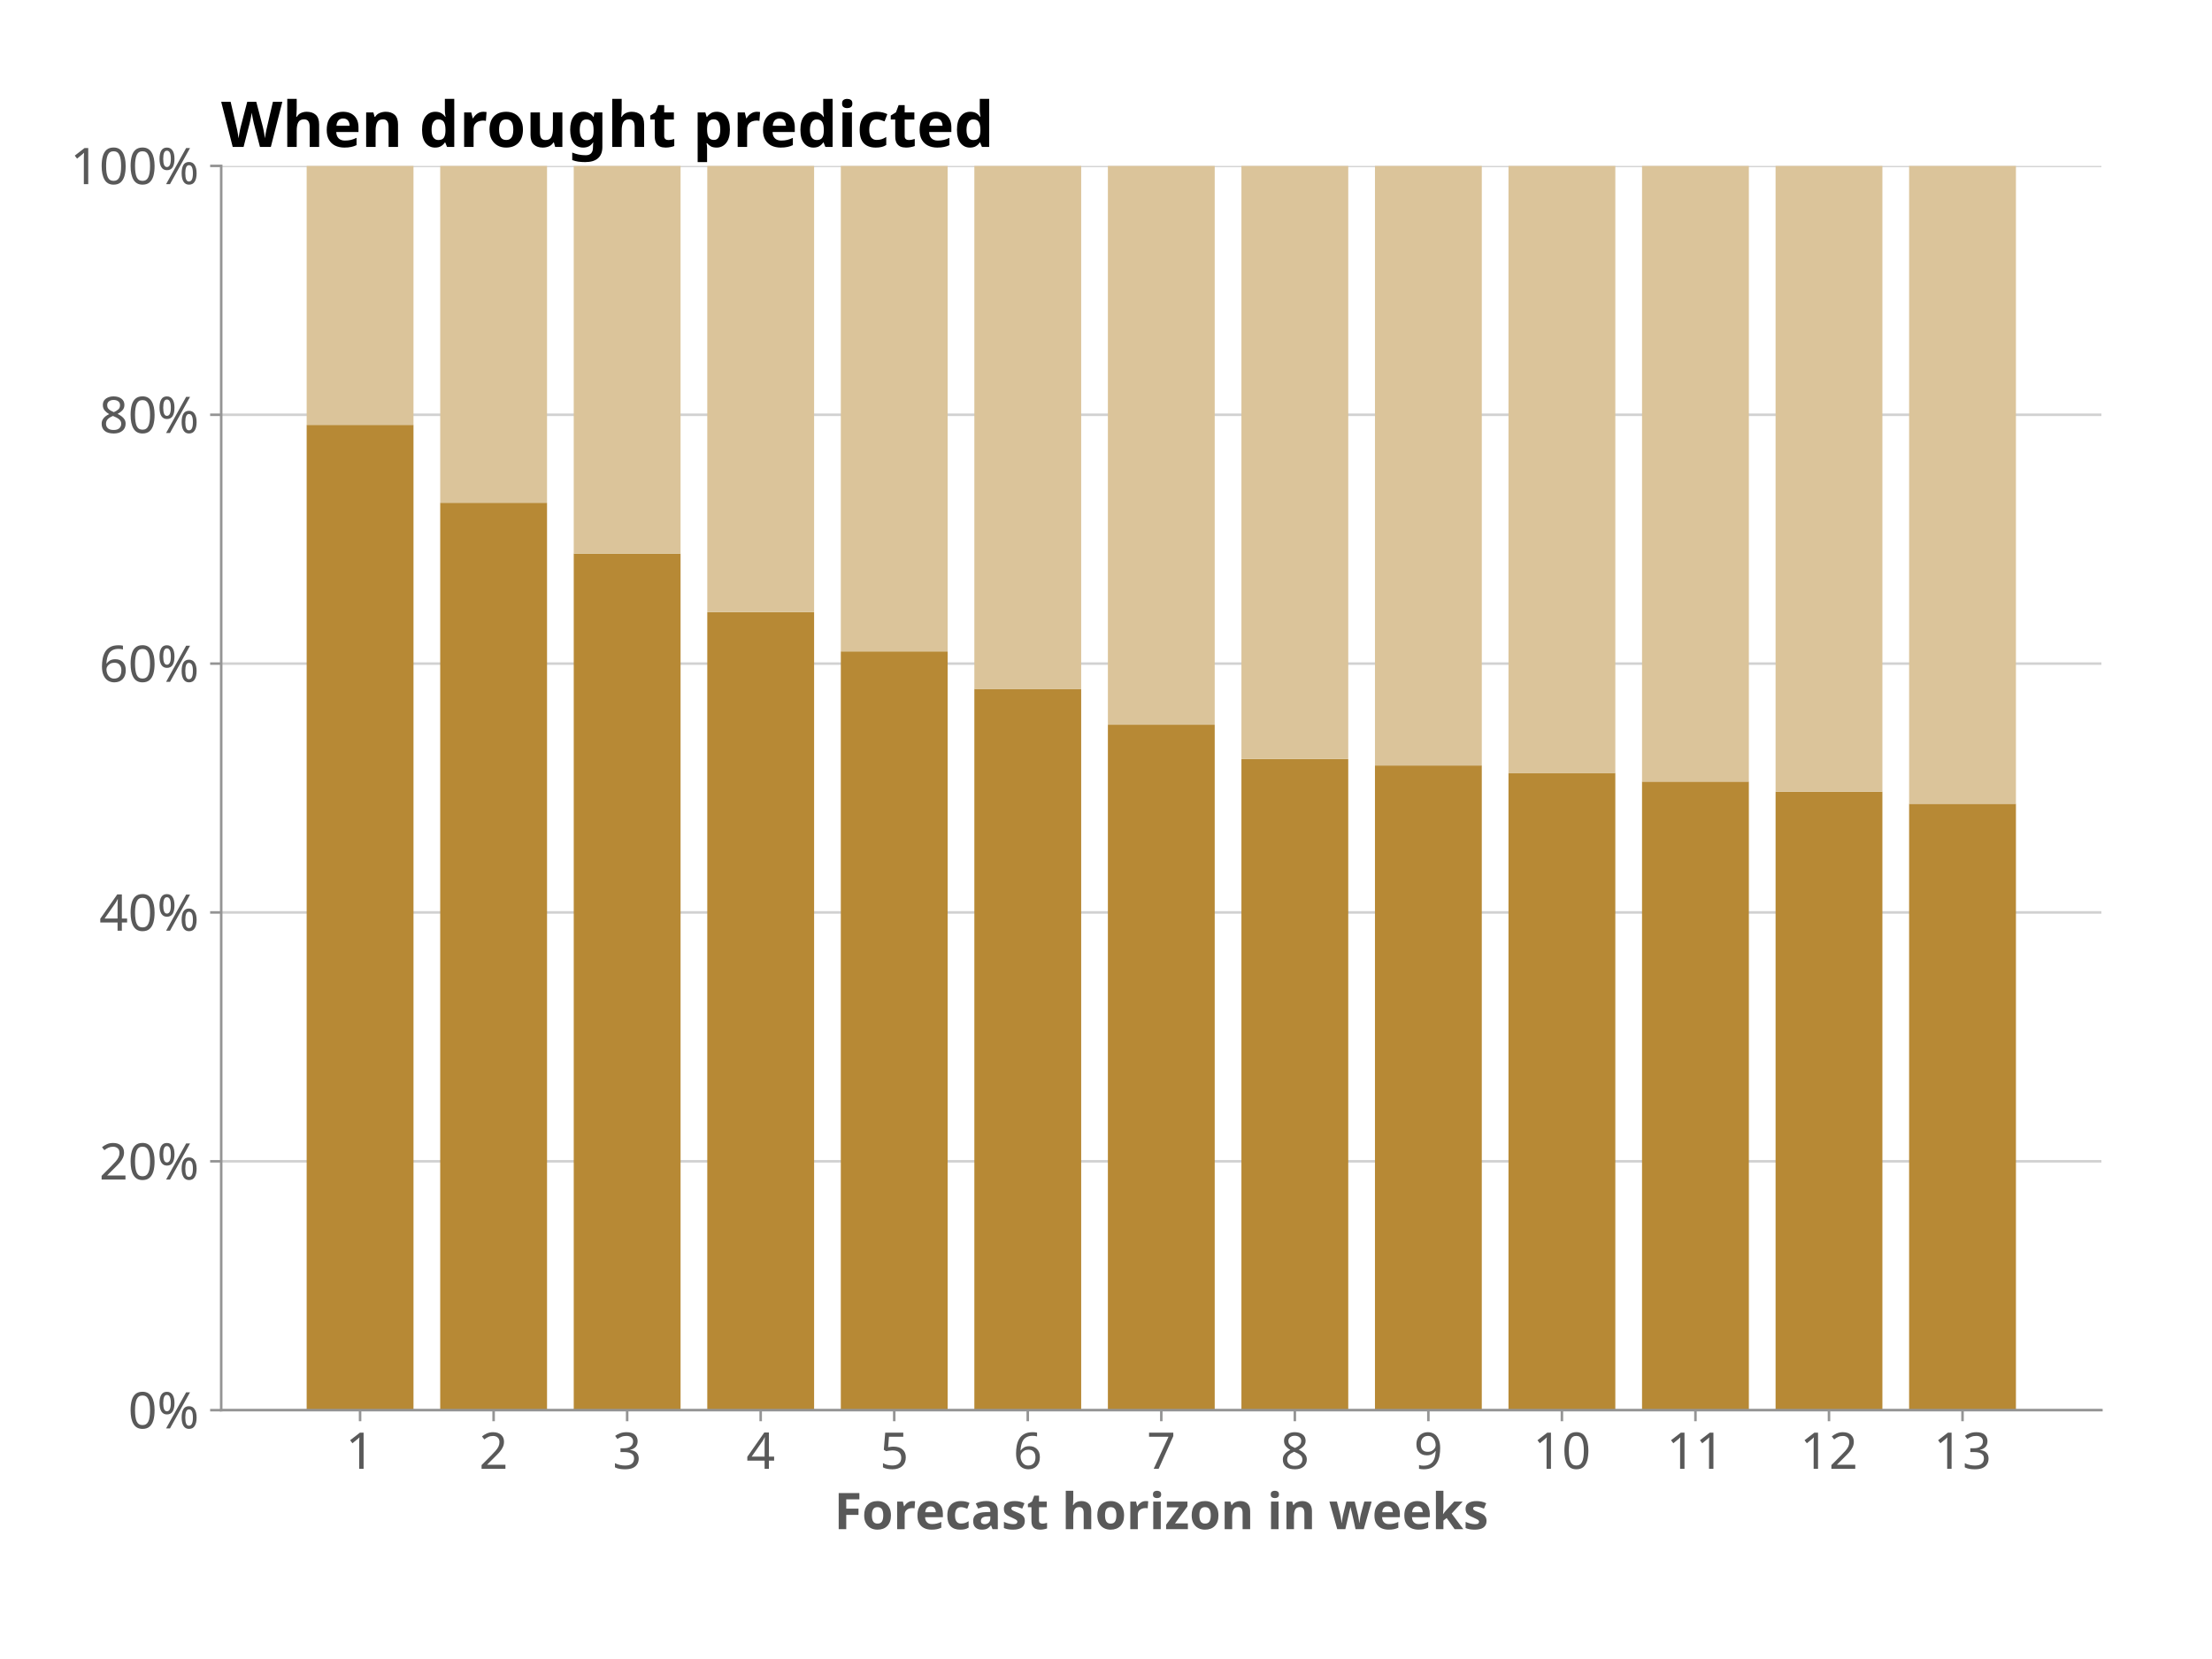
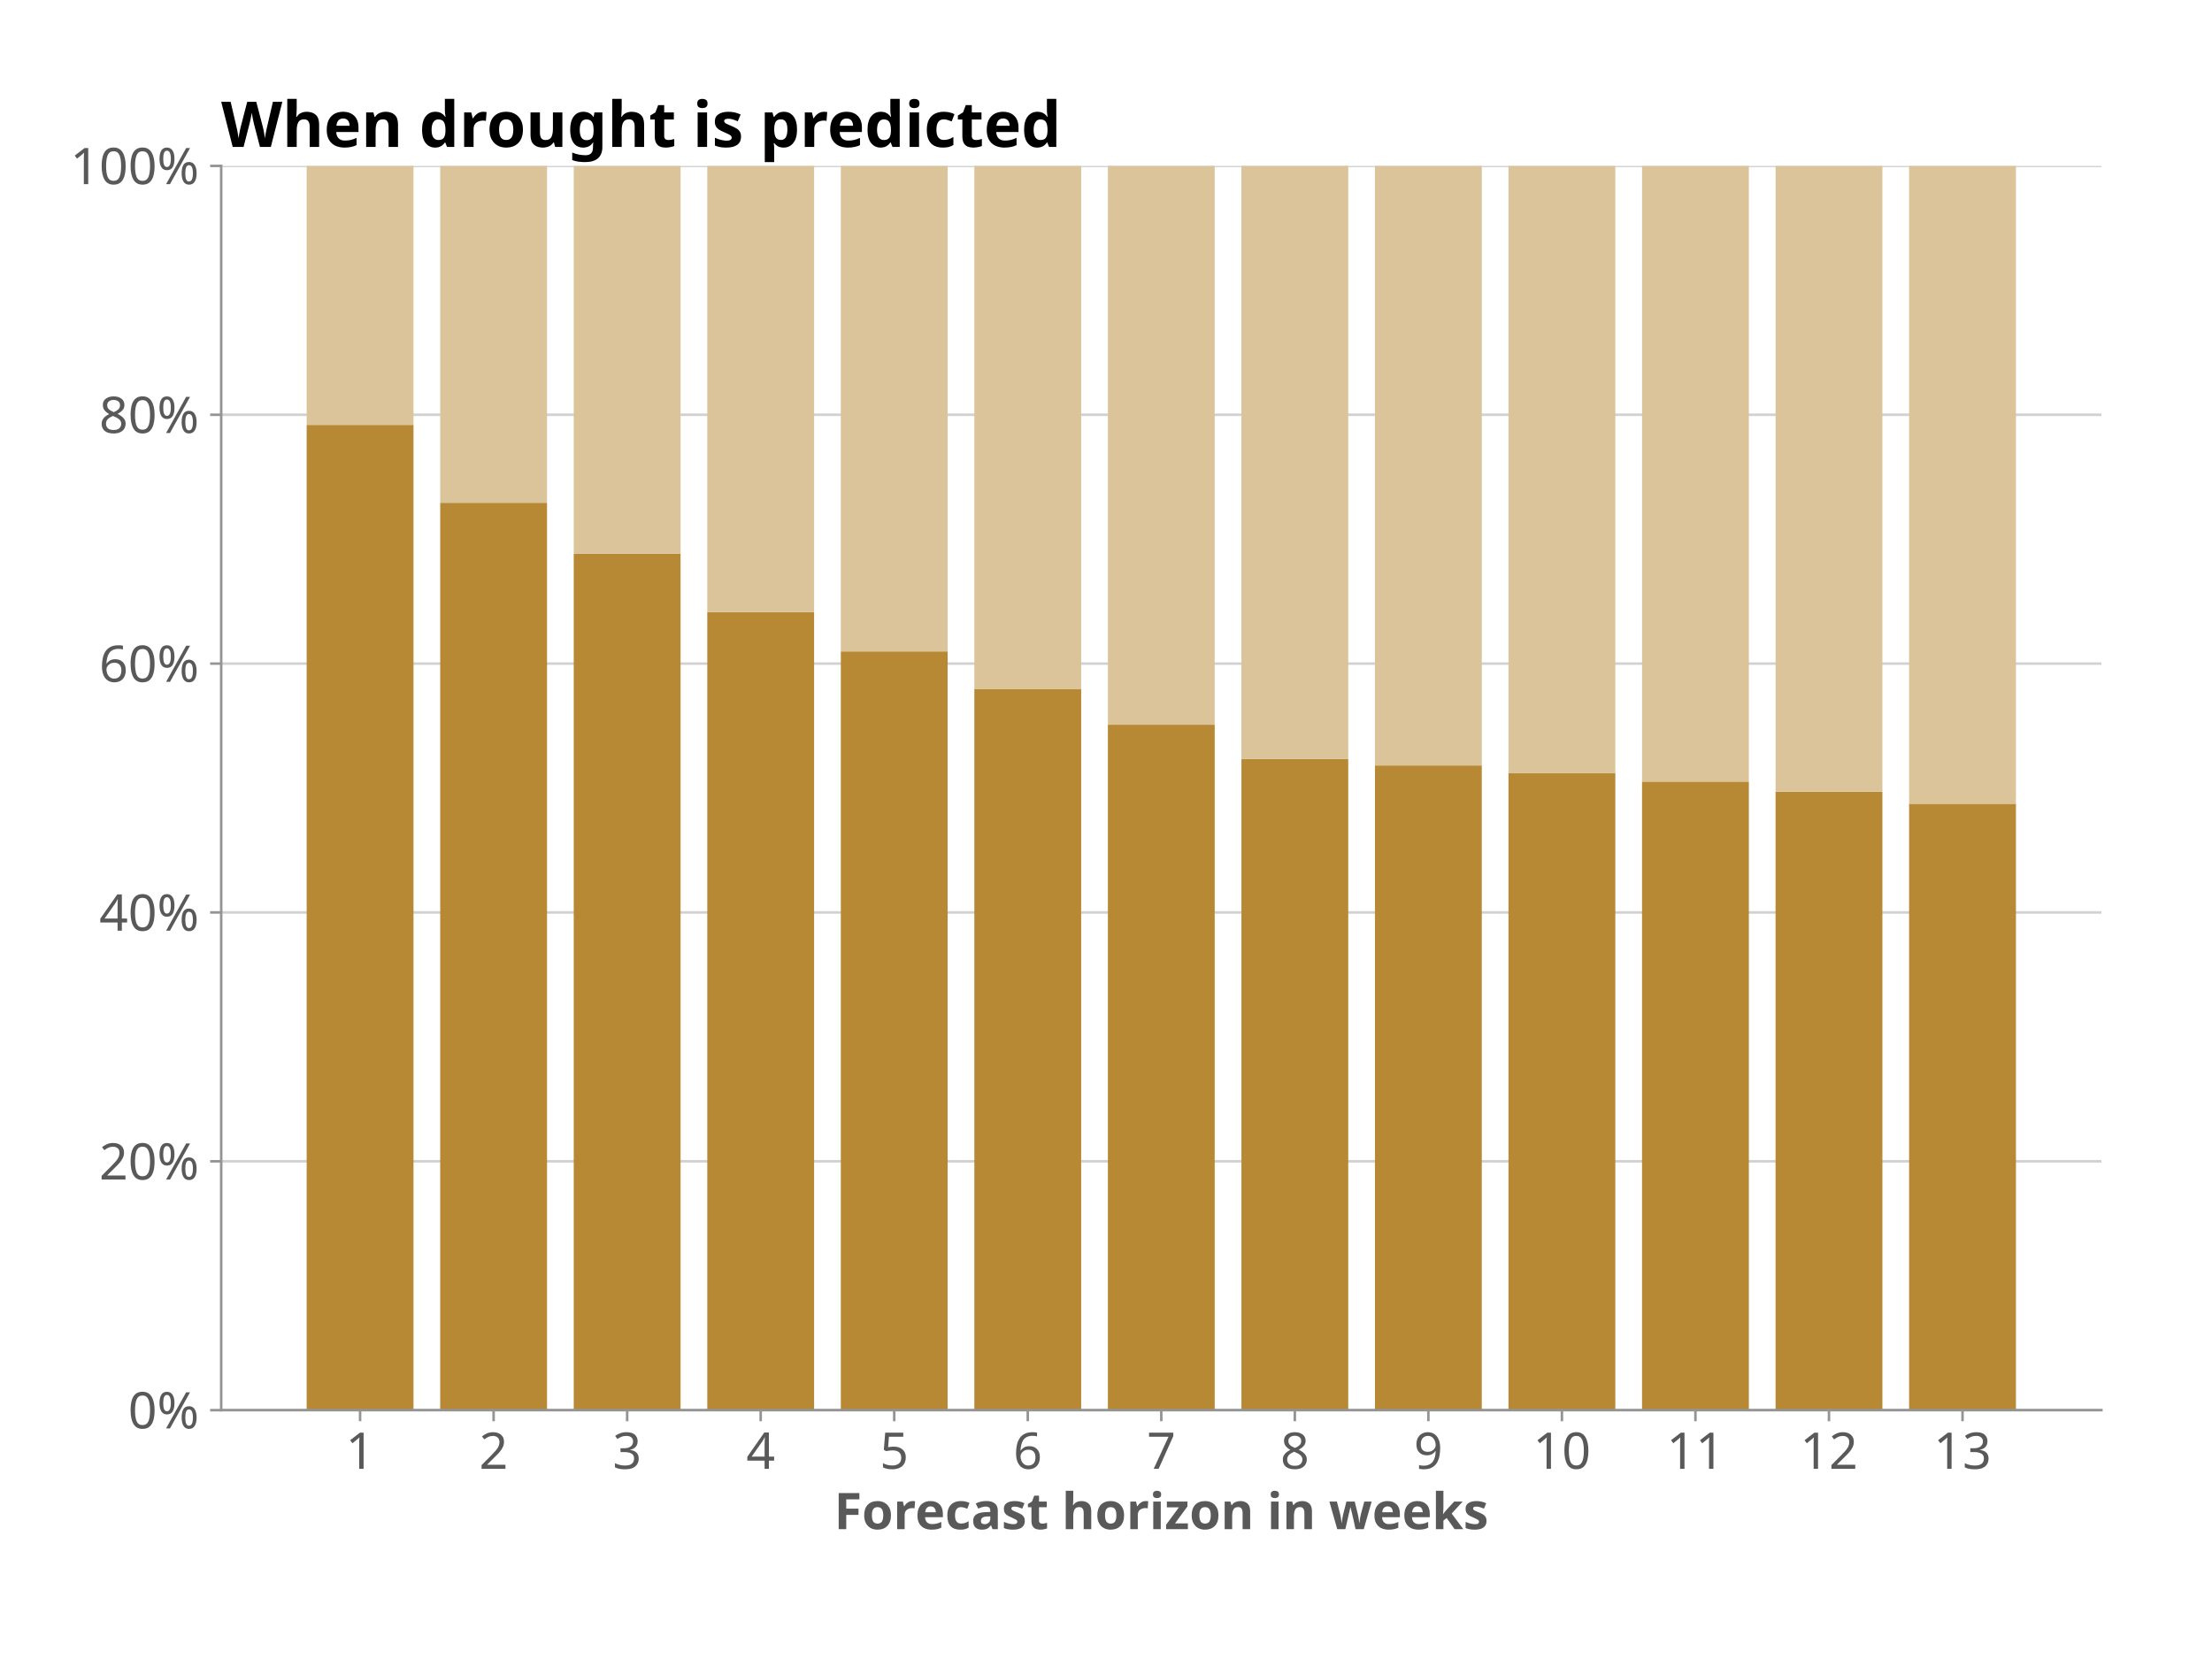
<svg xmlns="http://www.w3.org/2000/svg" xmlns:xlink="http://www.w3.org/1999/xlink" width="699.84px" height="524.88px" viewBox="0 0 699.84 524.88" version="1.1">
  <defs>
    <style type="text/css">*{stroke-linejoin: round; stroke-linecap: butt}</style>
  </defs>
  <g id="figure-forecast_truefalse_summary-yd">
    <g id="patch_1">
      <path d="M 0 524.88  L 699.84 524.88  L 699.84 0  L 0 0  z " style="fill: #ffffff" />
    </g>
    <g id="axis-forecast_truefalse_summary-yd">
      <g id="patch_2">
        <path d="M 69.984 446.148  L 664.848 446.148  L 664.848 52.488  L 69.984 52.488  z " style="fill: #ffffff" />
      </g>
      <g id="matplotlib.axis_1">
        <g id="xtick_1">
          <g id="line2d_1">
            <defs>
-               <path id="mfab130b6aa" d="M 0 0  L 0 3.5  " style="stroke: #949494; stroke-width: 0.8" />
+               <path id="mb193e9f058" d="M 0 0  L 0 3.5  " style="stroke: #949494; stroke-width: 0.8" />
            </defs>
            <g>
-               <use xlink:href="#mfab130b6aa" x="113.923" y="446.148" style="fill: #949494; stroke: #949494; stroke-width: 0.8" />
+               <use xlink:href="#mb193e9f058" x="113.923" y="446.148" style="fill: #949494; stroke: #949494; stroke-width: 0.8" />
            </g>
          </g>
          <g id="text_1">
            <text style="font-weight: 300; font-size: 16px; font-family: 'Source Sans 3', sans-serif; text-anchor: middle; fill: #595959" x="113.923" y="464.7" transform="rotate(-0 113.9228 464.7005)">1</text>
          </g>
        </g>
        <g id="xtick_2">
          <g id="line2d_2">
            <g>
-               <use xlink:href="#mfab130b6aa" x="156.172" y="446.148" style="fill: #949494; stroke: #949494; stroke-width: 0.8" />
+               <use xlink:href="#mb193e9f058" x="156.172" y="446.148" style="fill: #949494; stroke: #949494; stroke-width: 0.8" />
            </g>
          </g>
          <g id="text_2">
            <text style="font-weight: 300; font-size: 16px; font-family: 'Source Sans 3', sans-serif; text-anchor: middle; fill: #595959" x="156.172" y="464.7" transform="rotate(-0 156.1717 464.7005)">2</text>
          </g>
        </g>
        <g id="xtick_3">
          <g id="line2d_3">
            <g>
-               <use xlink:href="#mfab130b6aa" x="198.421" y="446.148" style="fill: #949494; stroke: #949494; stroke-width: 0.8" />
+               <use xlink:href="#mb193e9f058" x="198.421" y="446.148" style="fill: #949494; stroke: #949494; stroke-width: 0.8" />
            </g>
          </g>
          <g id="text_3">
            <text style="font-weight: 300; font-size: 16px; font-family: 'Source Sans 3', sans-serif; text-anchor: middle; fill: #595959" x="198.421" y="464.7" transform="rotate(-0 198.4205 464.7005)">3</text>
          </g>
        </g>
        <g id="xtick_4">
          <g id="line2d_4">
            <g>
-               <use xlink:href="#mfab130b6aa" x="240.669" y="446.148" style="fill: #949494; stroke: #949494; stroke-width: 0.8" />
+               <use xlink:href="#mb193e9f058" x="240.669" y="446.148" style="fill: #949494; stroke: #949494; stroke-width: 0.8" />
            </g>
          </g>
          <g id="text_4">
            <text style="font-weight: 300; font-size: 16px; font-family: 'Source Sans 3', sans-serif; text-anchor: middle; fill: #595959" x="240.669" y="464.7" transform="rotate(-0 240.6694 464.7005)">4</text>
          </g>
        </g>
        <g id="xtick_5">
          <g id="line2d_5">
            <g>
-               <use xlink:href="#mfab130b6aa" x="282.918" y="446.148" style="fill: #949494; stroke: #949494; stroke-width: 0.8" />
+               <use xlink:href="#mb193e9f058" x="282.918" y="446.148" style="fill: #949494; stroke: #949494; stroke-width: 0.8" />
            </g>
          </g>
          <g id="text_5">
            <text style="font-weight: 300; font-size: 16px; font-family: 'Source Sans 3', sans-serif; text-anchor: middle; fill: #595959" x="282.918" y="464.7" transform="rotate(-0 282.9183 464.7005)">5</text>
          </g>
        </g>
        <g id="xtick_6">
          <g id="line2d_6">
            <g>
-               <use xlink:href="#mfab130b6aa" x="325.167" y="446.148" style="fill: #949494; stroke: #949494; stroke-width: 0.8" />
+               <use xlink:href="#mb193e9f058" x="325.167" y="446.148" style="fill: #949494; stroke: #949494; stroke-width: 0.8" />
            </g>
          </g>
          <g id="text_6">
            <text style="font-weight: 300; font-size: 16px; font-family: 'Source Sans 3', sans-serif; text-anchor: middle; fill: #595959" x="325.167" y="464.7" transform="rotate(-0 325.1671 464.7005)">6</text>
          </g>
        </g>
        <g id="xtick_7">
          <g id="line2d_7">
            <g>
-               <use xlink:href="#mfab130b6aa" x="367.416" y="446.148" style="fill: #949494; stroke: #949494; stroke-width: 0.8" />
+               <use xlink:href="#mb193e9f058" x="367.416" y="446.148" style="fill: #949494; stroke: #949494; stroke-width: 0.8" />
            </g>
          </g>
          <g id="text_7">
            <text style="font-weight: 300; font-size: 16px; font-family: 'Source Sans 3', sans-serif; text-anchor: middle; fill: #595959" x="367.416" y="464.7" transform="rotate(-0 367.416 464.7005)">7</text>
          </g>
        </g>
        <g id="xtick_8">
          <g id="line2d_8">
            <g>
-               <use xlink:href="#mfab130b6aa" x="409.665" y="446.148" style="fill: #949494; stroke: #949494; stroke-width: 0.8" />
+               <use xlink:href="#mb193e9f058" x="409.665" y="446.148" style="fill: #949494; stroke: #949494; stroke-width: 0.8" />
            </g>
          </g>
          <g id="text_8">
            <text style="font-weight: 300; font-size: 16px; font-family: 'Source Sans 3', sans-serif; text-anchor: middle; fill: #595959" x="409.665" y="464.7" transform="rotate(-0 409.6649 464.7005)">8</text>
          </g>
        </g>
        <g id="xtick_9">
          <g id="line2d_9">
            <g>
-               <use xlink:href="#mfab130b6aa" x="451.914" y="446.148" style="fill: #949494; stroke: #949494; stroke-width: 0.8" />
+               <use xlink:href="#mb193e9f058" x="451.914" y="446.148" style="fill: #949494; stroke: #949494; stroke-width: 0.8" />
            </g>
          </g>
          <g id="text_9">
            <text style="font-weight: 300; font-size: 16px; font-family: 'Source Sans 3', sans-serif; text-anchor: middle; fill: #595959" x="451.914" y="464.7" transform="rotate(-0 451.9137 464.7005)">9</text>
          </g>
        </g>
        <g id="xtick_10">
          <g id="line2d_10">
            <g>
-               <use xlink:href="#mfab130b6aa" x="494.163" y="446.148" style="fill: #949494; stroke: #949494; stroke-width: 0.8" />
+               <use xlink:href="#mb193e9f058" x="494.163" y="446.148" style="fill: #949494; stroke: #949494; stroke-width: 0.8" />
            </g>
          </g>
          <g id="text_10">
            <text style="font-weight: 300; font-size: 16px; font-family: 'Source Sans 3', sans-serif; text-anchor: middle; fill: #595959" x="494.163" y="464.7" transform="rotate(-0 494.1626 464.7005)">10</text>
          </g>
        </g>
        <g id="xtick_11">
          <g id="line2d_11">
            <g>
-               <use xlink:href="#mfab130b6aa" x="536.411" y="446.148" style="fill: #949494; stroke: #949494; stroke-width: 0.8" />
+               <use xlink:href="#mb193e9f058" x="536.411" y="446.148" style="fill: #949494; stroke: #949494; stroke-width: 0.8" />
            </g>
          </g>
          <g id="text_11">
            <text style="font-weight: 300; font-size: 16px; font-family: 'Source Sans 3', sans-serif; text-anchor: middle; fill: #595959" x="536.411" y="464.7" transform="rotate(-0 536.4115 464.7005)">11</text>
          </g>
        </g>
        <g id="xtick_12">
          <g id="line2d_12">
            <g>
-               <use xlink:href="#mfab130b6aa" x="578.66" y="446.148" style="fill: #949494; stroke: #949494; stroke-width: 0.8" />
+               <use xlink:href="#mb193e9f058" x="578.66" y="446.148" style="fill: #949494; stroke: #949494; stroke-width: 0.8" />
            </g>
          </g>
          <g id="text_12">
            <text style="font-weight: 300; font-size: 16px; font-family: 'Source Sans 3', sans-serif; text-anchor: middle; fill: #595959" x="578.66" y="464.7" transform="rotate(-0 578.6603 464.7005)">12</text>
          </g>
        </g>
        <g id="xtick_13">
          <g id="line2d_13">
            <g>
-               <use xlink:href="#mfab130b6aa" x="620.909" y="446.148" style="fill: #949494; stroke: #949494; stroke-width: 0.8" />
+               <use xlink:href="#mb193e9f058" x="620.909" y="446.148" style="fill: #949494; stroke: #949494; stroke-width: 0.8" />
            </g>
          </g>
          <g id="text_13">
            <text style="font-weight: 300; font-size: 16px; font-family: 'Source Sans 3', sans-serif; text-anchor: middle; fill: #595959" x="620.909" y="464.7" transform="rotate(-0 620.9092 464.7005)">13</text>
          </g>
        </g>
        <g id="text_14">
          <text style="font-weight: 600; font-size: 16px; font-family: 'Source Sans 3', sans-serif; text-anchor: middle; fill: #595959" x="367.416" y="483.805" transform="rotate(-0 367.416 483.8055)">Forecast horizon in weeks</text>
        </g>
      </g>
      <g id="matplotlib.axis_2">
        <g id="ytick_1">
          <g id="line2d_14">
-             <path d="M 69.984 446.148  L 664.848 446.148  " clip-path="url(#p402d385a1c)" style="fill: none; stroke: #d1d1d1; stroke-width: 0.8; stroke-linecap: square" />
+             <path d="M 69.984 446.148  L 664.848 446.148  " clip-path="url(#p2d18e9739e)" style="fill: none; stroke: #d1d1d1; stroke-width: 0.8; stroke-linecap: square" />
          </g>
          <g id="line2d_15">
            <defs>
-               <path id="m1b811b9c4e" d="M 0 0  L -3.5 0  " style="stroke: #949494; stroke-width: 0.8" />
+               <path id="mb2361ab38f" d="M 0 0  L -3.5 0  " style="stroke: #949494; stroke-width: 0.8" />
            </defs>
            <g>
-               <use xlink:href="#m1b811b9c4e" x="69.984" y="446.148" style="fill: #949494; stroke: #949494; stroke-width: 0.8" />
+               <use xlink:href="#mb2361ab38f" x="69.984" y="446.148" style="fill: #949494; stroke: #949494; stroke-width: 0.8" />
            </g>
          </g>
          <g id="text_15">
            <text style="font-weight: 300; font-size: 16px; font-family: 'Source Sans 3', sans-serif; text-anchor: end; fill: #595959" x="62.984" y="451.924" transform="rotate(-0 62.984 451.9242)">0%</text>
          </g>
        </g>
        <g id="ytick_2">
          <g id="line2d_16">
-             <path d="M 69.984 367.416  L 664.848 367.416  " clip-path="url(#p402d385a1c)" style="fill: none; stroke: #d1d1d1; stroke-width: 0.8; stroke-linecap: square" />
+             <path d="M 69.984 367.416  L 664.848 367.416  " clip-path="url(#p2d18e9739e)" style="fill: none; stroke: #d1d1d1; stroke-width: 0.8; stroke-linecap: square" />
          </g>
          <g id="line2d_17">
            <g>
-               <use xlink:href="#m1b811b9c4e" x="69.984" y="367.416" style="fill: #949494; stroke: #949494; stroke-width: 0.8" />
+               <use xlink:href="#mb2361ab38f" x="69.984" y="367.416" style="fill: #949494; stroke: #949494; stroke-width: 0.8" />
            </g>
          </g>
          <g id="text_16">
            <text style="font-weight: 300; font-size: 16px; font-family: 'Source Sans 3', sans-serif; text-anchor: end; fill: #595959" x="62.984" y="373.192" transform="rotate(-0 62.984 373.1923)">20%</text>
          </g>
        </g>
        <g id="ytick_3">
          <g id="line2d_18">
-             <path d="M 69.984 288.684  L 664.848 288.684  " clip-path="url(#p402d385a1c)" style="fill: none; stroke: #d1d1d1; stroke-width: 0.8; stroke-linecap: square" />
+             <path d="M 69.984 288.684  L 664.848 288.684  " clip-path="url(#p2d18e9739e)" style="fill: none; stroke: #d1d1d1; stroke-width: 0.8; stroke-linecap: square" />
          </g>
          <g id="line2d_19">
            <g>
-               <use xlink:href="#m1b811b9c4e" x="69.984" y="288.684" style="fill: #949494; stroke: #949494; stroke-width: 0.8" />
+               <use xlink:href="#mb2361ab38f" x="69.984" y="288.684" style="fill: #949494; stroke: #949494; stroke-width: 0.8" />
            </g>
          </g>
          <g id="text_17">
            <text style="font-weight: 300; font-size: 16px; font-family: 'Source Sans 3', sans-serif; text-anchor: end; fill: #595959" x="62.984" y="294.46" transform="rotate(-0 62.984 294.4602)">40%</text>
          </g>
        </g>
        <g id="ytick_4">
          <g id="line2d_20">
-             <path d="M 69.984 209.952  L 664.848 209.952  " clip-path="url(#p402d385a1c)" style="fill: none; stroke: #d1d1d1; stroke-width: 0.8; stroke-linecap: square" />
+             <path d="M 69.984 209.952  L 664.848 209.952  " clip-path="url(#p2d18e9739e)" style="fill: none; stroke: #d1d1d1; stroke-width: 0.8; stroke-linecap: square" />
          </g>
          <g id="line2d_21">
            <g>
-               <use xlink:href="#m1b811b9c4e" x="69.984" y="209.952" style="fill: #949494; stroke: #949494; stroke-width: 0.8" />
+               <use xlink:href="#mb2361ab38f" x="69.984" y="209.952" style="fill: #949494; stroke: #949494; stroke-width: 0.8" />
            </g>
          </g>
          <g id="text_18">
            <text style="font-weight: 300; font-size: 16px; font-family: 'Source Sans 3', sans-serif; text-anchor: end; fill: #595959" x="62.984" y="215.728" transform="rotate(-0 62.984 215.7283)">60%</text>
          </g>
        </g>
        <g id="ytick_5">
          <g id="line2d_22">
-             <path d="M 69.984 131.22  L 664.848 131.22  " clip-path="url(#p402d385a1c)" style="fill: none; stroke: #d1d1d1; stroke-width: 0.8; stroke-linecap: square" />
+             <path d="M 69.984 131.22  L 664.848 131.22  " clip-path="url(#p2d18e9739e)" style="fill: none; stroke: #d1d1d1; stroke-width: 0.8; stroke-linecap: square" />
          </g>
          <g id="line2d_23">
            <g>
-               <use xlink:href="#m1b811b9c4e" x="69.984" y="131.22" style="fill: #949494; stroke: #949494; stroke-width: 0.8" />
+               <use xlink:href="#mb2361ab38f" x="69.984" y="131.22" style="fill: #949494; stroke: #949494; stroke-width: 0.8" />
            </g>
          </g>
          <g id="text_19">
            <text style="font-weight: 300; font-size: 16px; font-family: 'Source Sans 3', sans-serif; text-anchor: end; fill: #595959" x="62.984" y="136.996" transform="rotate(-0 62.984 136.9963)">80%</text>
          </g>
        </g>
        <g id="ytick_6">
          <g id="line2d_24">
-             <path d="M 69.984 52.488  L 664.848 52.488  " clip-path="url(#p402d385a1c)" style="fill: none; stroke: #d1d1d1; stroke-width: 0.8; stroke-linecap: square" />
+             <path d="M 69.984 52.488  L 664.848 52.488  " clip-path="url(#p2d18e9739e)" style="fill: none; stroke: #d1d1d1; stroke-width: 0.8; stroke-linecap: square" />
          </g>
          <g id="line2d_25">
            <g>
-               <use xlink:href="#m1b811b9c4e" x="69.984" y="52.488" style="fill: #949494; stroke: #949494; stroke-width: 0.8" />
+               <use xlink:href="#mb2361ab38f" x="69.984" y="52.488" style="fill: #949494; stroke: #949494; stroke-width: 0.8" />
            </g>
          </g>
          <g id="text_20">
            <text style="font-weight: 300; font-size: 16px; font-family: 'Source Sans 3', sans-serif; text-anchor: end; fill: #595959" x="62.984" y="58.264" transform="rotate(-0 62.984 58.26425)">100%</text>
          </g>
        </g>
      </g>
      <g id="FillBetweenPolyCollection_1">
-         <path d="M 97.023 446.148  L 97.023 134.429  L 130.822 134.429  L 130.822 446.148  L 130.822 446.148  L 97.023 446.148  z " clip-path="url(#p402d385a1c)" style="fill: #b78935" />
+         <path d="M 97.023 446.148  L 97.023 134.429  L 130.822 134.429  L 130.822 446.148  L 130.822 446.148  L 97.023 446.148  z " clip-path="url(#p2d18e9739e)" style="fill: #b78935" />
      </g>
      <g id="FillBetweenPolyCollection_2">
-         <path d="M 97.023 134.429  L 97.023 52.488  L 130.822 52.488  L 130.822 134.429  L 130.822 134.429  L 97.023 134.429  z " clip-path="url(#p402d385a1c)" style="fill: #dbc49a" />
+         <path d="M 97.023 134.429  L 97.023 52.488  L 130.822 52.488  L 130.822 134.429  L 130.822 134.429  L 97.023 134.429  z " clip-path="url(#p2d18e9739e)" style="fill: #dbc49a" />
      </g>
      <g id="FillBetweenPolyCollection_3">
-         <path d="M 139.272 446.148  L 139.272 159.058  L 173.071 159.058  L 173.071 446.148  L 173.071 446.148  L 139.272 446.148  z " clip-path="url(#p402d385a1c)" style="fill: #b78935" />
+         <path d="M 139.272 446.148  L 139.272 159.058  L 173.071 159.058  L 173.071 446.148  L 173.071 446.148  L 139.272 446.148  z " clip-path="url(#p2d18e9739e)" style="fill: #b78935" />
      </g>
      <g id="FillBetweenPolyCollection_4">
-         <path d="M 139.272 159.058  L 139.272 52.488  L 173.071 52.488  L 173.071 159.058  L 173.071 159.058  L 139.272 159.058  z " clip-path="url(#p402d385a1c)" style="fill: #dbc49a" />
+         <path d="M 139.272 159.058  L 139.272 52.488  L 173.071 52.488  L 173.071 159.058  L 173.071 159.058  L 139.272 159.058  z " clip-path="url(#p2d18e9739e)" style="fill: #dbc49a" />
      </g>
      <g id="FillBetweenPolyCollection_5">
-         <path d="M 181.521 446.148  L 181.521 175.122  L 215.32 175.122  L 215.32 446.148  L 215.32 446.148  L 181.521 446.148  z " clip-path="url(#p402d385a1c)" style="fill: #b78935" />
+         <path d="M 181.521 446.148  L 181.521 175.122  L 215.32 175.122  L 215.32 446.148  L 215.32 446.148  L 181.521 446.148  z " clip-path="url(#p2d18e9739e)" style="fill: #b78935" />
      </g>
      <g id="FillBetweenPolyCollection_6">
-         <path d="M 181.521 175.122  L 181.521 52.488  L 215.32 52.488  L 215.32 175.122  L 215.32 175.122  L 181.521 175.122  z " clip-path="url(#p402d385a1c)" style="fill: #dbc49a" />
+         <path d="M 181.521 175.122  L 181.521 52.488  L 215.32 52.488  L 215.32 175.122  L 215.32 175.122  L 181.521 175.122  z " clip-path="url(#p2d18e9739e)" style="fill: #dbc49a" />
      </g>
      <g id="FillBetweenPolyCollection_7">
-         <path d="M 223.77 446.148  L 223.77 193.687  L 257.569 193.687  L 257.569 446.148  L 257.569 446.148  L 223.77 446.148  z " clip-path="url(#p402d385a1c)" style="fill: #b78935" />
+         <path d="M 223.77 446.148  L 223.77 193.687  L 257.569 193.687  L 257.569 446.148  L 257.569 446.148  L 223.77 446.148  z " clip-path="url(#p2d18e9739e)" style="fill: #b78935" />
      </g>
      <g id="FillBetweenPolyCollection_8">
-         <path d="M 223.77 193.687  L 223.77 52.488  L 257.569 52.488  L 257.569 193.687  L 257.569 193.687  L 223.77 193.687  z " clip-path="url(#p402d385a1c)" style="fill: #dbc49a" />
+         <path d="M 223.77 193.687  L 223.77 52.488  L 257.569 52.488  L 257.569 193.687  L 257.569 193.687  L 223.77 193.687  z " clip-path="url(#p2d18e9739e)" style="fill: #dbc49a" />
      </g>
      <g id="FillBetweenPolyCollection_9">
-         <path d="M 266.019 446.148  L 266.019 206.091  L 299.818 206.091  L 299.818 446.148  L 299.818 446.148  L 266.019 446.148  z " clip-path="url(#p402d385a1c)" style="fill: #b78935" />
+         <path d="M 266.019 446.148  L 266.019 206.091  L 299.818 206.091  L 299.818 446.148  L 299.818 446.148  L 266.019 446.148  z " clip-path="url(#p2d18e9739e)" style="fill: #b78935" />
      </g>
      <g id="FillBetweenPolyCollection_10">
-         <path d="M 266.019 206.091  L 266.019 52.488  L 299.818 52.488  L 299.818 206.091  L 299.818 206.091  L 266.019 206.091  z " clip-path="url(#p402d385a1c)" style="fill: #dbc49a" />
+         <path d="M 266.019 206.091  L 266.019 52.488  L 299.818 52.488  L 299.818 206.091  L 299.818 206.091  L 266.019 206.091  z " clip-path="url(#p2d18e9739e)" style="fill: #dbc49a" />
      </g>
      <g id="FillBetweenPolyCollection_11">
-         <path d="M 308.268 446.148  L 308.268 217.945  L 342.067 217.945  L 342.067 446.148  L 342.067 446.148  L 308.268 446.148  z " clip-path="url(#p402d385a1c)" style="fill: #b78935" />
+         <path d="M 308.268 446.148  L 308.268 217.945  L 342.067 217.945  L 342.067 446.148  L 342.067 446.148  L 308.268 446.148  z " clip-path="url(#p2d18e9739e)" style="fill: #b78935" />
      </g>
      <g id="FillBetweenPolyCollection_12">
-         <path d="M 308.268 217.945  L 308.268 52.488  L 342.067 52.488  L 342.067 217.945  L 342.067 217.945  L 308.268 217.945  z " clip-path="url(#p402d385a1c)" style="fill: #dbc49a" />
+         <path d="M 308.268 217.945  L 308.268 52.488  L 342.067 52.488  L 342.067 217.945  L 342.067 217.945  L 308.268 217.945  z " clip-path="url(#p2d18e9739e)" style="fill: #dbc49a" />
      </g>
      <g id="FillBetweenPolyCollection_13">
-         <path d="M 350.516 446.148  L 350.516 229.284  L 384.316 229.284  L 384.316 446.148  L 384.316 446.148  L 350.516 446.148  z " clip-path="url(#p402d385a1c)" style="fill: #b78935" />
+         <path d="M 350.516 446.148  L 350.516 229.284  L 384.316 229.284  L 384.316 446.148  L 384.316 446.148  L 350.516 446.148  z " clip-path="url(#p2d18e9739e)" style="fill: #b78935" />
      </g>
      <g id="FillBetweenPolyCollection_14">
-         <path d="M 350.516 229.284  L 350.516 52.488  L 384.316 52.488  L 384.316 229.284  L 384.316 229.284  L 350.516 229.284  z " clip-path="url(#p402d385a1c)" style="fill: #dbc49a" />
+         <path d="M 350.516 229.284  L 350.516 52.488  L 384.316 52.488  L 384.316 229.284  L 384.316 229.284  L 350.516 229.284  z " clip-path="url(#p2d18e9739e)" style="fill: #dbc49a" />
      </g>
      <g id="FillBetweenPolyCollection_15">
-         <path d="M 392.765 446.148  L 392.765 240.142  L 426.564 240.142  L 426.564 446.148  L 426.564 446.148  L 392.765 446.148  z " clip-path="url(#p402d385a1c)" style="fill: #b78935" />
+         <path d="M 392.765 446.148  L 392.765 240.142  L 426.564 240.142  L 426.564 446.148  L 426.564 446.148  L 392.765 446.148  z " clip-path="url(#p2d18e9739e)" style="fill: #b78935" />
      </g>
      <g id="FillBetweenPolyCollection_16">
-         <path d="M 392.765 240.142  L 392.765 52.488  L 426.564 52.488  L 426.564 240.142  L 426.564 240.142  L 392.765 240.142  z " clip-path="url(#p402d385a1c)" style="fill: #dbc49a" />
+         <path d="M 392.765 240.142  L 392.765 52.488  L 426.564 52.488  L 426.564 240.142  L 426.564 240.142  L 392.765 240.142  z " clip-path="url(#p2d18e9739e)" style="fill: #dbc49a" />
      </g>
      <g id="FillBetweenPolyCollection_17">
-         <path d="M 435.014 446.148  L 435.014 242.189  L 468.813 242.189  L 468.813 446.148  L 468.813 446.148  L 435.014 446.148  z " clip-path="url(#p402d385a1c)" style="fill: #b78935" />
+         <path d="M 435.014 446.148  L 435.014 242.189  L 468.813 242.189  L 468.813 446.148  L 468.813 446.148  L 435.014 446.148  z " clip-path="url(#p2d18e9739e)" style="fill: #b78935" />
      </g>
      <g id="FillBetweenPolyCollection_18">
-         <path d="M 435.014 242.189  L 435.014 52.488  L 468.813 52.488  L 468.813 242.189  L 468.813 242.189  L 435.014 242.189  z " clip-path="url(#p402d385a1c)" style="fill: #dbc49a" />
+         <path d="M 435.014 242.189  L 435.014 52.488  L 468.813 52.488  L 468.813 242.189  L 468.813 242.189  L 435.014 242.189  z " clip-path="url(#p2d18e9739e)" style="fill: #dbc49a" />
      </g>
      <g id="FillBetweenPolyCollection_19">
-         <path d="M 477.263 446.148  L 477.263 244.541  L 511.062 244.541  L 511.062 446.148  L 511.062 446.148  L 477.263 446.148  z " clip-path="url(#p402d385a1c)" style="fill: #b78935" />
+         <path d="M 477.263 446.148  L 477.263 244.541  L 511.062 244.541  L 511.062 446.148  L 511.062 446.148  L 477.263 446.148  z " clip-path="url(#p2d18e9739e)" style="fill: #b78935" />
      </g>
      <g id="FillBetweenPolyCollection_20">
-         <path d="M 477.263 244.541  L 477.263 52.488  L 511.062 52.488  L 511.062 244.541  L 511.062 244.541  L 477.263 244.541  z " clip-path="url(#p402d385a1c)" style="fill: #dbc49a" />
+         <path d="M 477.263 244.541  L 477.263 52.488  L 511.062 52.488  L 511.062 244.541  L 511.062 244.541  L 477.263 244.541  z " clip-path="url(#p2d18e9739e)" style="fill: #dbc49a" />
      </g>
      <g id="FillBetweenPolyCollection_21">
-         <path d="M 519.512 446.148  L 519.512 247.271  L 553.311 247.271  L 553.311 446.148  L 553.311 446.148  L 519.512 446.148  z " clip-path="url(#p402d385a1c)" style="fill: #b78935" />
+         <path d="M 519.512 446.148  L 519.512 247.271  L 553.311 247.271  L 553.311 446.148  L 553.311 446.148  L 519.512 446.148  z " clip-path="url(#p2d18e9739e)" style="fill: #b78935" />
      </g>
      <g id="FillBetweenPolyCollection_22">
-         <path d="M 519.512 247.271  L 519.512 52.488  L 553.311 52.488  L 553.311 247.271  L 553.311 247.271  L 519.512 247.271  z " clip-path="url(#p402d385a1c)" style="fill: #dbc49a" />
+         <path d="M 519.512 247.271  L 519.512 52.488  L 553.311 52.488  L 553.311 247.271  L 553.311 247.271  L 519.512 247.271  z " clip-path="url(#p2d18e9739e)" style="fill: #dbc49a" />
      </g>
      <g id="FillBetweenPolyCollection_23">
-         <path d="M 561.761 446.148  L 561.761 250.478  L 595.56 250.478  L 595.56 446.148  L 595.56 446.148  L 561.761 446.148  z " clip-path="url(#p402d385a1c)" style="fill: #b78935" />
+         <path d="M 561.761 446.148  L 561.761 250.478  L 595.56 250.478  L 595.56 446.148  L 595.56 446.148  L 561.761 446.148  z " clip-path="url(#p2d18e9739e)" style="fill: #b78935" />
      </g>
      <g id="FillBetweenPolyCollection_24">
-         <path d="M 561.761 250.478  L 561.761 52.488  L 595.56 52.488  L 595.56 250.478  L 595.56 250.478  L 561.761 250.478  z " clip-path="url(#p402d385a1c)" style="fill: #dbc49a" />
+         <path d="M 561.761 250.478  L 561.761 52.488  L 595.56 52.488  L 595.56 250.478  L 595.56 250.478  L 561.761 250.478  z " clip-path="url(#p2d18e9739e)" style="fill: #dbc49a" />
      </g>
      <g id="FillBetweenPolyCollection_25">
-         <path d="M 604.01 446.148  L 604.01 254.3  L 637.809 254.3  L 637.809 446.148  L 637.809 446.148  L 604.01 446.148  z " clip-path="url(#p402d385a1c)" style="fill: #b78935" />
+         <path d="M 604.01 446.148  L 604.01 254.3  L 637.809 254.3  L 637.809 446.148  L 637.809 446.148  L 604.01 446.148  z " clip-path="url(#p2d18e9739e)" style="fill: #b78935" />
      </g>
      <g id="FillBetweenPolyCollection_26">
-         <path d="M 604.01 254.3  L 604.01 52.488  L 637.809 52.488  L 637.809 254.3  L 637.809 254.3  L 604.01 254.3  z " clip-path="url(#p402d385a1c)" style="fill: #dbc49a" />
+         <path d="M 604.01 254.3  L 604.01 52.488  L 637.809 52.488  L 637.809 254.3  L 637.809 254.3  L 604.01 254.3  z " clip-path="url(#p2d18e9739e)" style="fill: #dbc49a" />
      </g>
      <g id="patch_3">
        <path d="M 69.984 446.148  L 69.984 52.488  " style="fill: none; stroke: #949494; stroke-width: 0.8; stroke-linejoin: miter; stroke-linecap: square" />
      </g>
      <g id="patch_4">
        <path d="M 69.984 446.148  L 664.848 446.148  " style="fill: none; stroke: #949494; stroke-width: 0.8; stroke-linejoin: miter; stroke-linecap: square" />
      </g>
      <g id="text_21">
-         <text style="font-weight: 800; font-size: 20px; font-family: 'Source Sans 3', sans-serif; text-anchor: start" x="69.984" y="46.488" transform="rotate(-0 69.984 46.488)">When drought predicted</text>
+         <text style="font-weight: 800; font-size: 20px; font-family: 'Source Sans 3', sans-serif; text-anchor: start" x="69.984" y="46.488" transform="rotate(-0 69.984 46.488)">When drought is predicted</text>
      </g>
    </g>
  </g>
  <defs>
-     <clipPath id="p402d385a1c">
+     <clipPath id="p2d18e9739e">
      <rect x="69.984" y="52.488" width="594.864" height="393.66" />
    </clipPath>
  </defs>
</svg>
